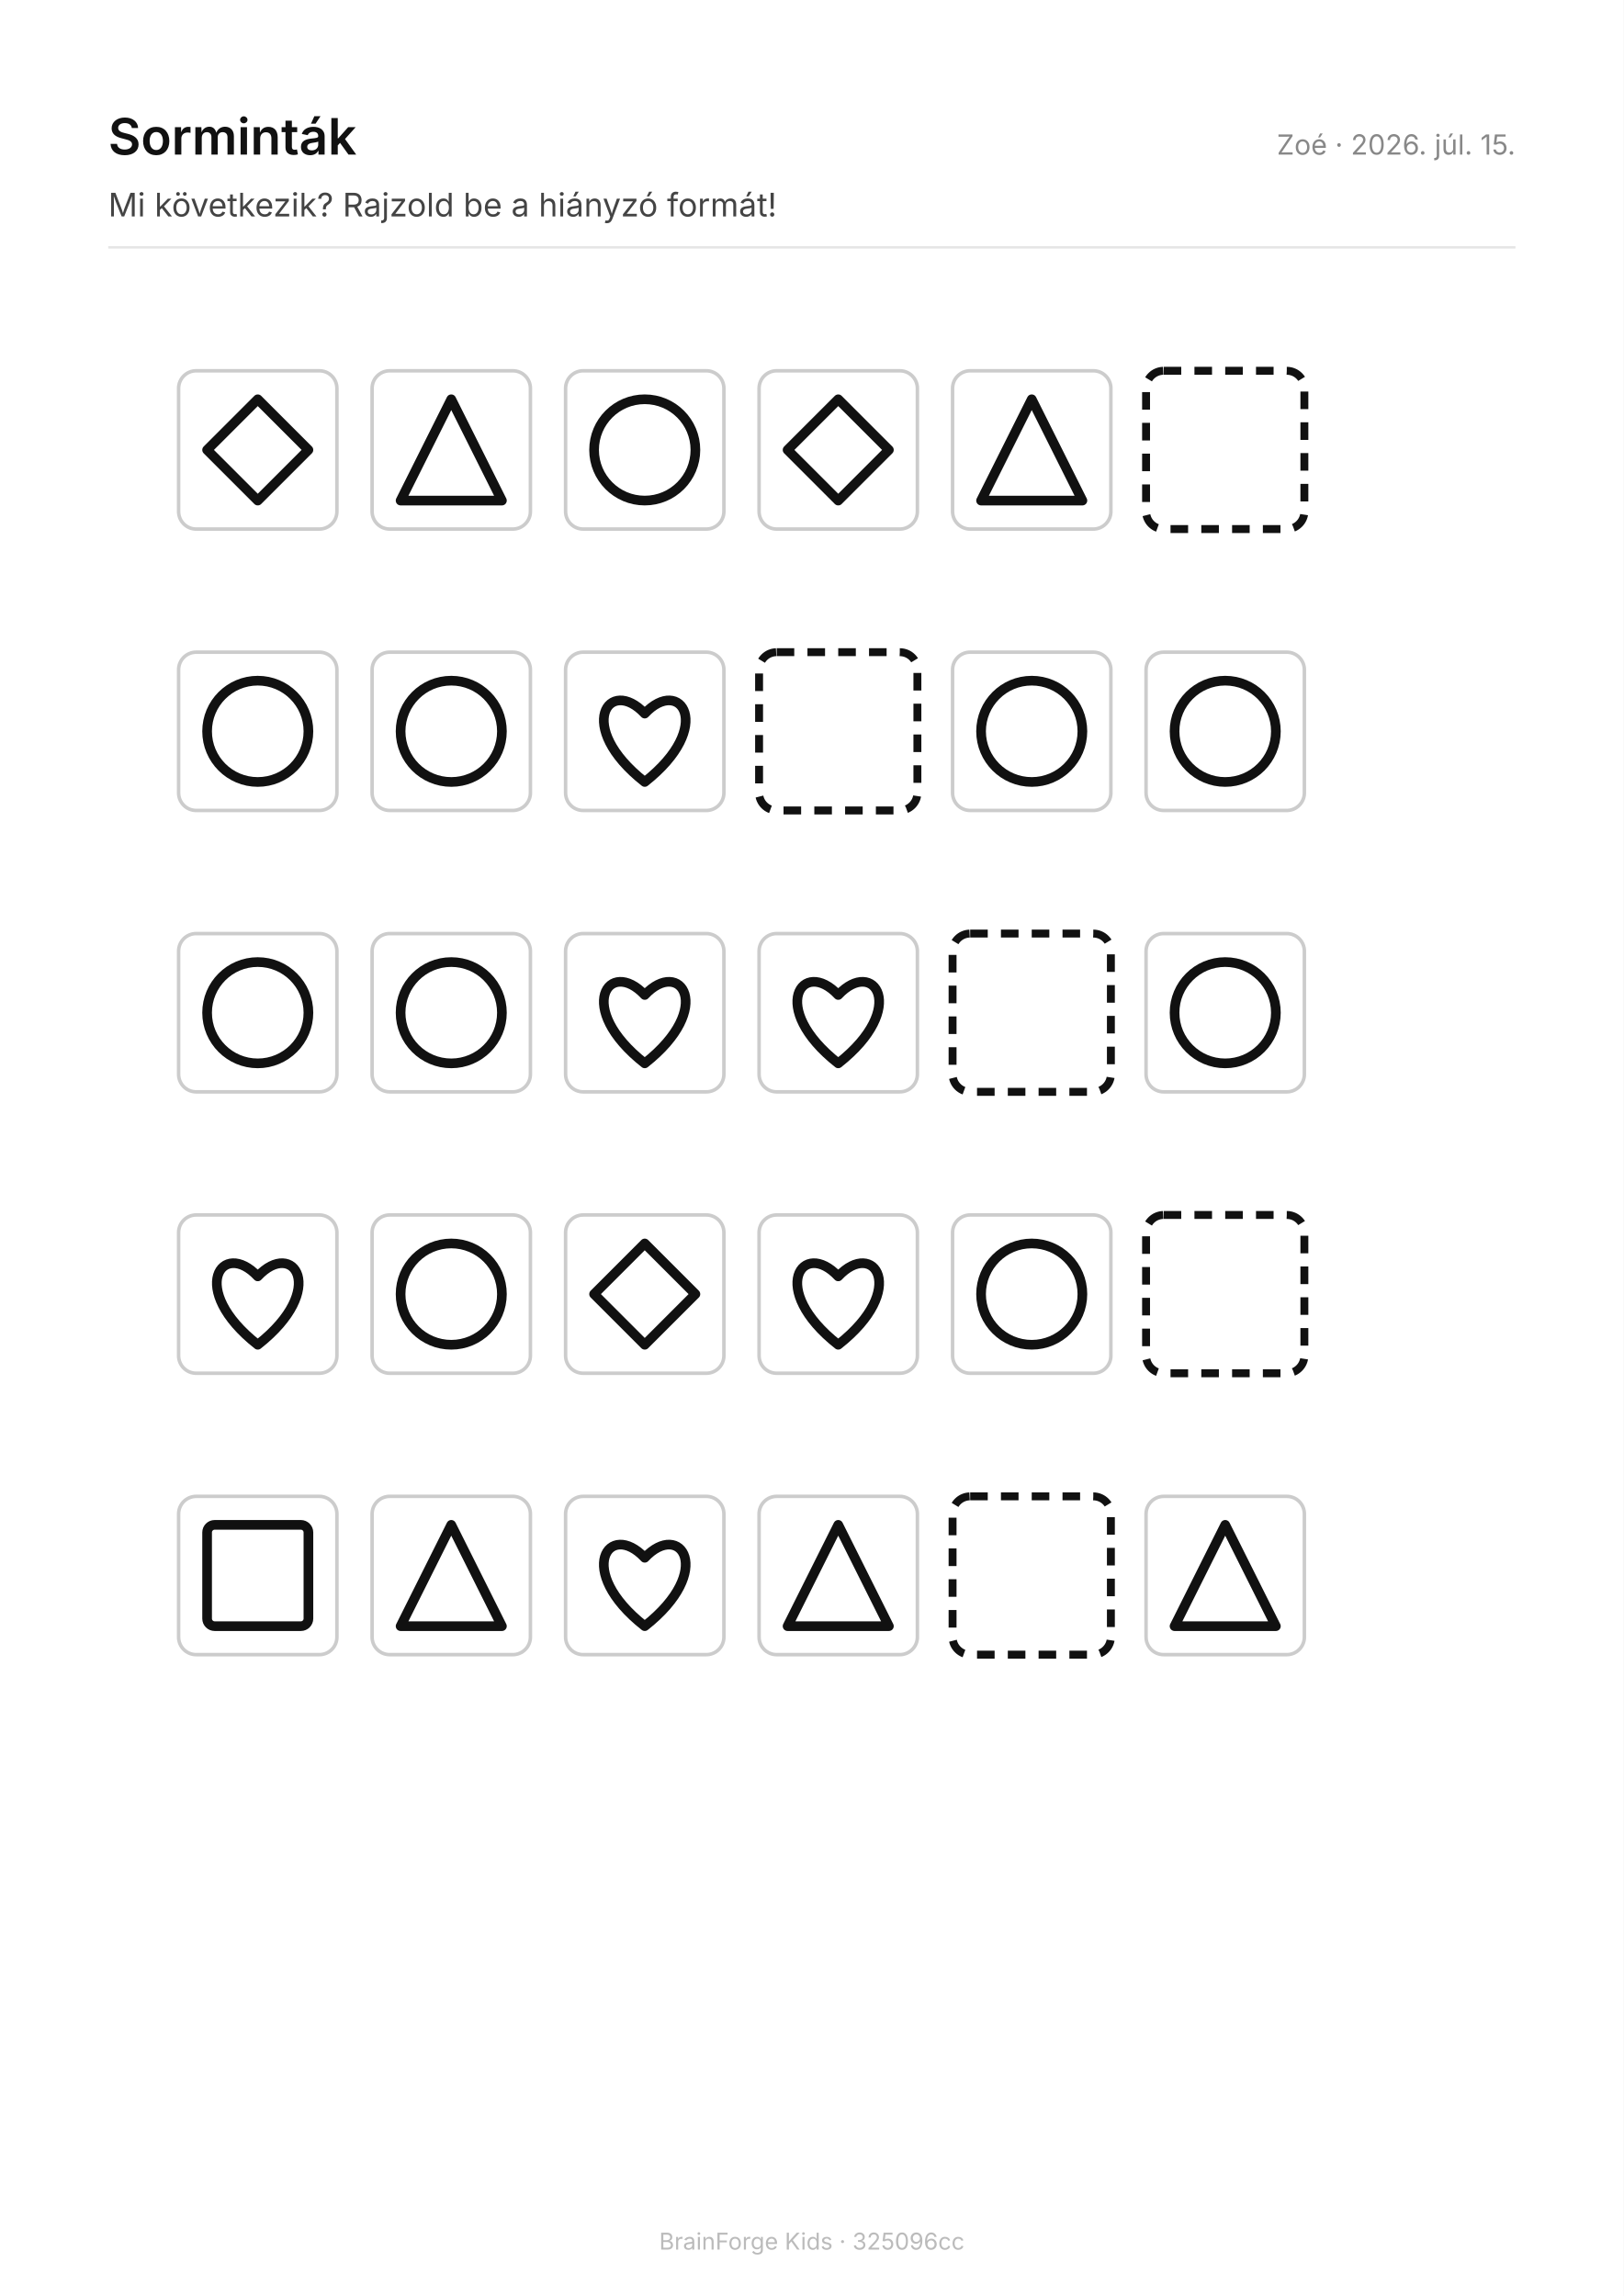
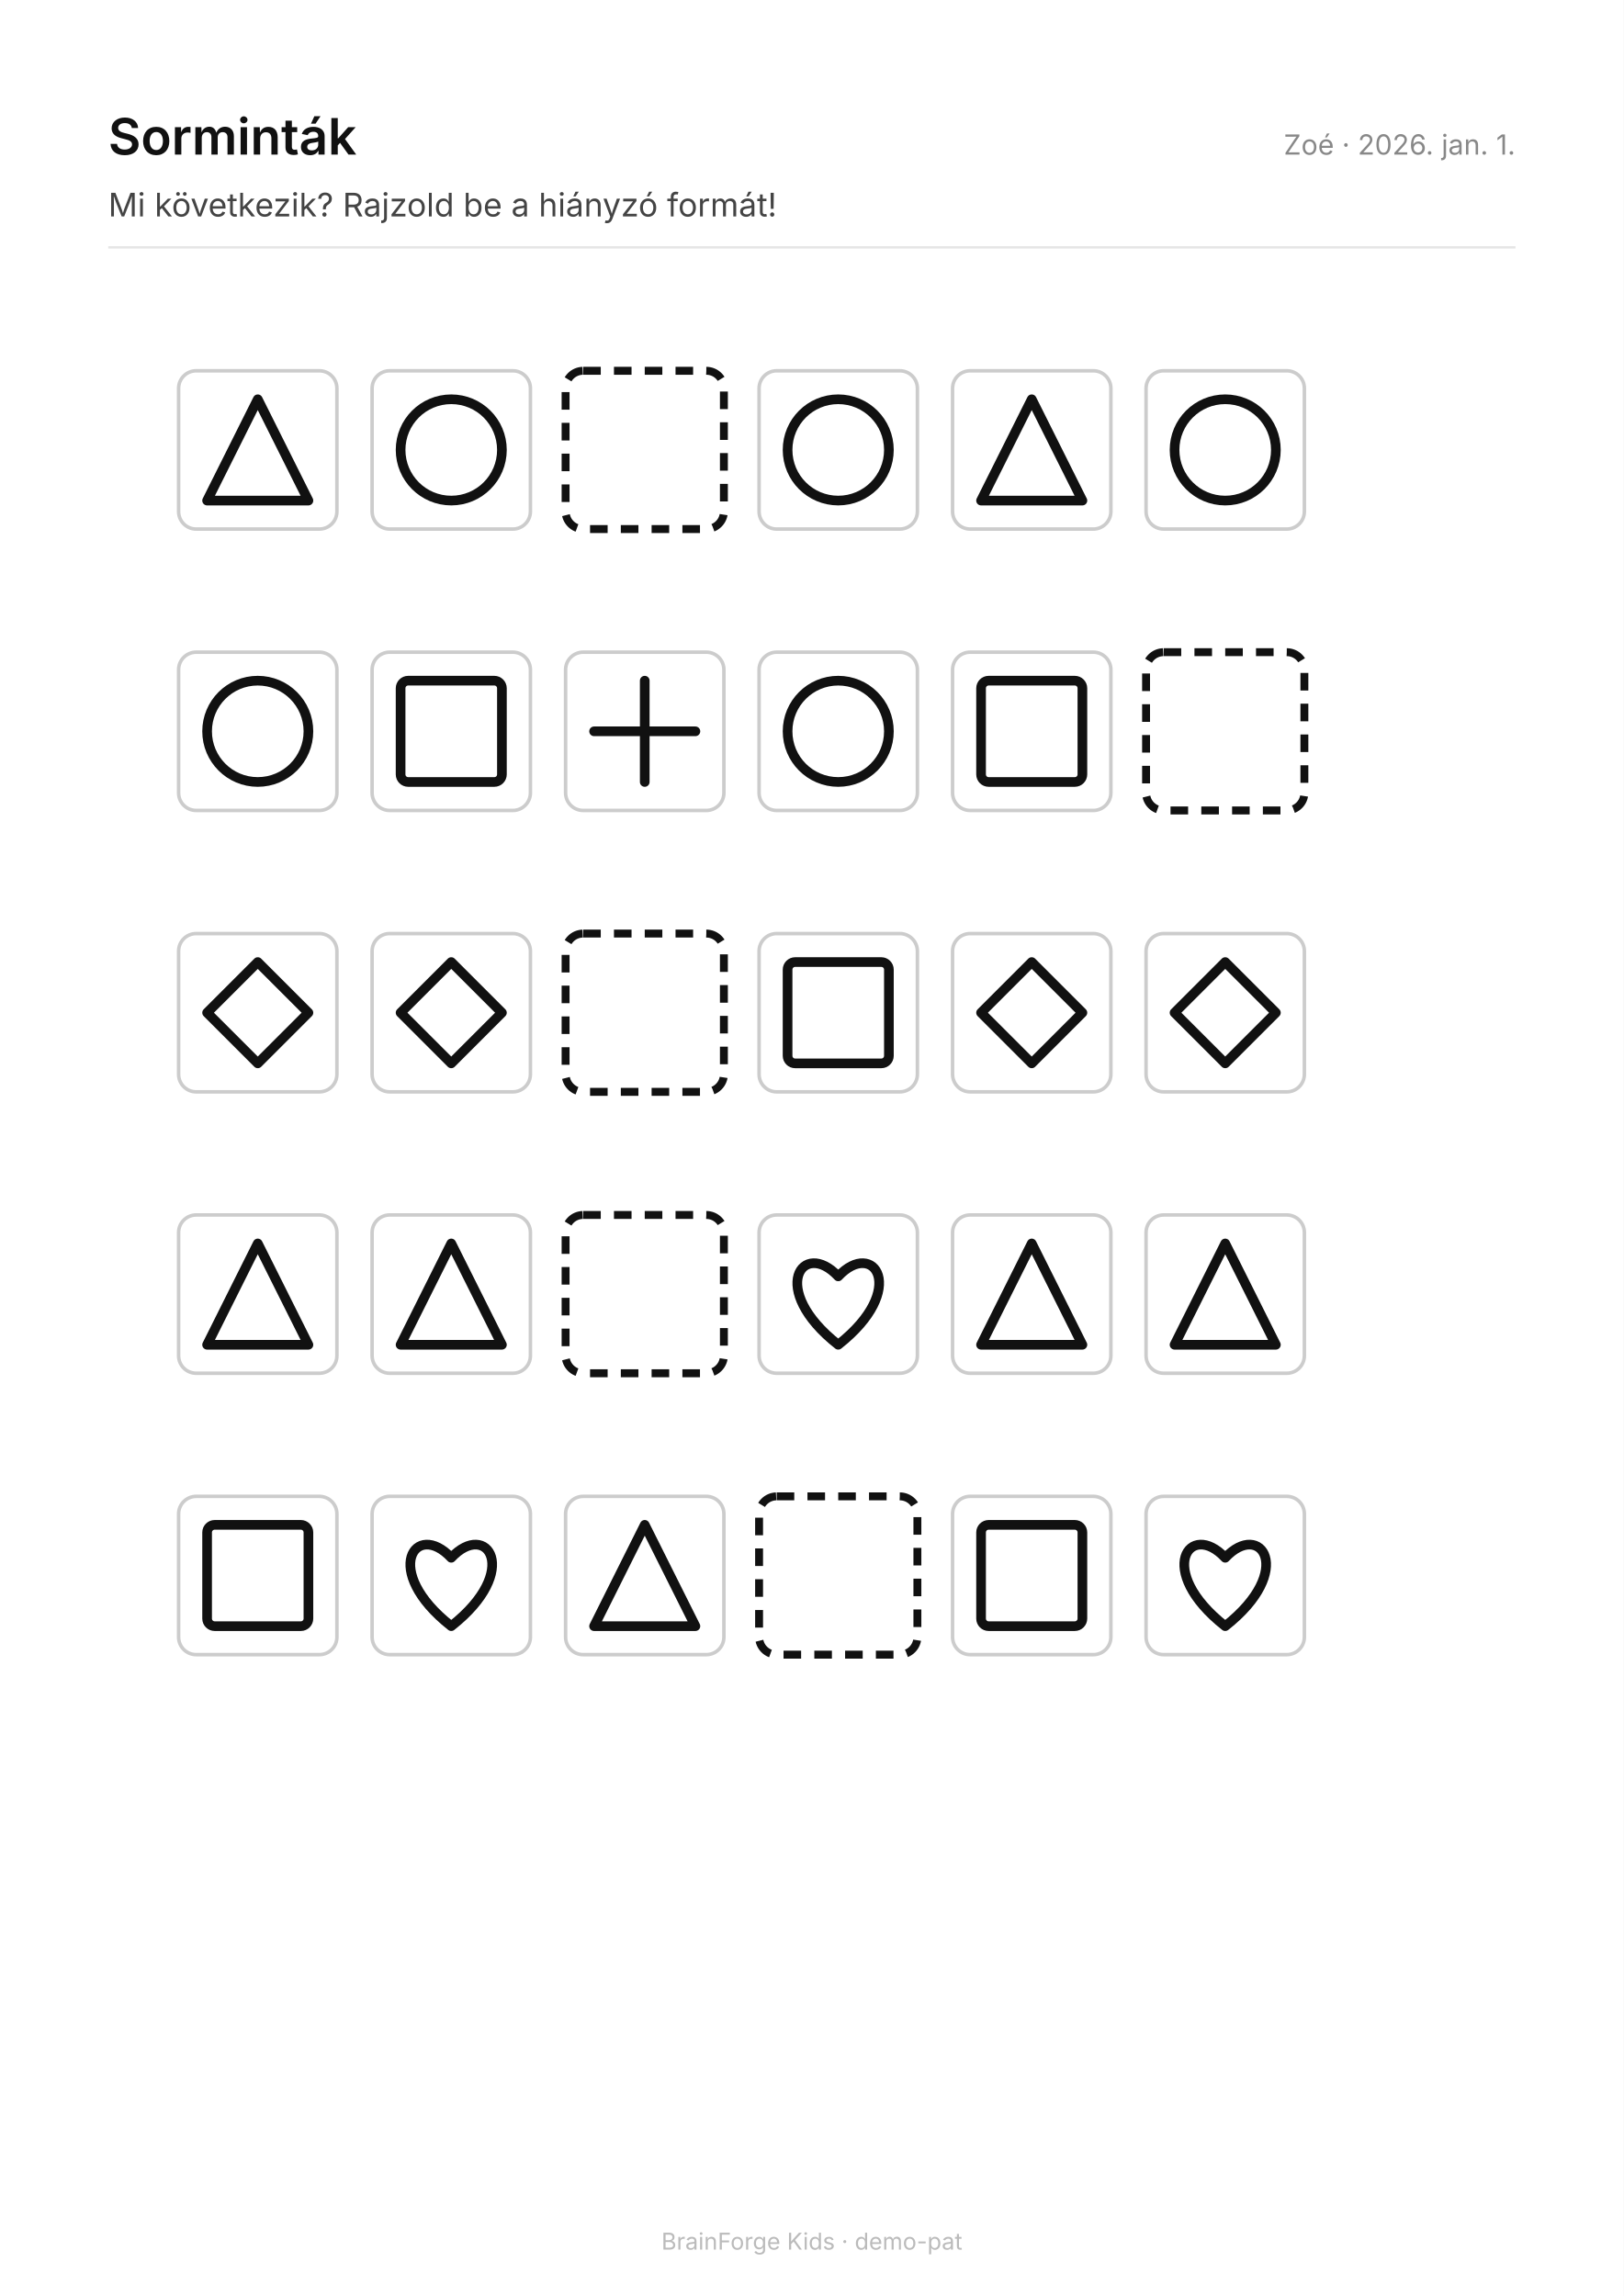
<svg xmlns="http://www.w3.org/2000/svg" width="210mm" height="297mm" viewBox="0 0 210 297" font-family="system-ui, -apple-system, sans-serif">
  <rect width="210" height="297" fill="#fff" />
  <text x="14" y="20" font-size="6.5" font-weight="600" fill="#111">Sorminták</text>
-   <text x="196" y="20" font-size="3.6" fill="#888" text-anchor="end">Zoé  ·  2026. júl. 15.</text>
+   <text x="196" y="20" font-size="3.6" fill="#888" text-anchor="end">Zoé  ·  2026. jan. 1.</text>
  <text x="14" y="28" font-size="4.2" fill="#444">Mi következik? Rajzold be a hiányzó formát!</text>
  <line x1="14" y1="32" x2="196" y2="32" stroke="#e5e5e5" stroke-width="0.3" />
  <g transform="translate(14.00 40.00) scale(1.1375)">
    <g>
      <rect x="8" y="7" width="18" height="18" fill="none" stroke="#ccc" stroke-width="0.40" rx="2" />
-       <path d="M 17 10.24 L 22.76 16 L 17 21.76 L 11.24 16 Z" fill="none" stroke="#111" stroke-width="1.10" stroke-linejoin="round" stroke-linecap="round" />
+       <path d="M 17 10.24 L 22.76 21.76 L 11.24 21.76 Z" fill="none" stroke="#111" stroke-width="1.10" stroke-linejoin="round" stroke-linecap="round" />
      <rect x="30" y="7" width="18" height="18" fill="none" stroke="#ccc" stroke-width="0.40" rx="2" />
-       <path d="M 39 10.24 L 44.76 21.76 L 33.24 21.76 Z" fill="none" stroke="#111" stroke-width="1.10" stroke-linejoin="round" stroke-linecap="round" />
-       <rect x="52" y="7" width="18" height="18" fill="none" stroke="#ccc" stroke-width="0.40" rx="2" />
-       <circle cx="61" cy="16" r="5.76" fill="none" stroke="#111" stroke-width="1.10" stroke-linejoin="round" stroke-linecap="round" />
+       <circle cx="39" cy="16" r="5.76" fill="none" stroke="#111" stroke-width="1.10" stroke-linejoin="round" stroke-linecap="round" />
+       <rect x="52" y="7" width="18" height="18" fill="none" stroke="#111" stroke-width="0.90" stroke-dasharray="2 1.5" rx="2" />
      <rect x="74" y="7" width="18" height="18" fill="none" stroke="#ccc" stroke-width="0.40" rx="2" />
-       <path d="M 83 10.24 L 88.76 16 L 83 21.76 L 77.24 16 Z" fill="none" stroke="#111" stroke-width="1.10" stroke-linejoin="round" stroke-linecap="round" />
+       <circle cx="83" cy="16" r="5.76" fill="none" stroke="#111" stroke-width="1.10" stroke-linejoin="round" stroke-linecap="round" />
      <rect x="96" y="7" width="18" height="18" fill="none" stroke="#ccc" stroke-width="0.40" rx="2" />
      <path d="M 105 10.24 L 110.76 21.76 L 99.24 21.76 Z" fill="none" stroke="#111" stroke-width="1.10" stroke-linejoin="round" stroke-linecap="round" />
-       <rect x="118" y="7" width="18" height="18" fill="none" stroke="#111" stroke-width="0.90" stroke-dasharray="2 1.5" rx="2" />
+       <rect x="118" y="7" width="18" height="18" fill="none" stroke="#ccc" stroke-width="0.40" rx="2" />
+       <circle cx="127" cy="16" r="5.76" fill="none" stroke="#111" stroke-width="1.10" stroke-linejoin="round" stroke-linecap="round" />
      <rect x="8" y="39" width="18" height="18" fill="none" stroke="#ccc" stroke-width="0.40" rx="2" />
      <circle cx="17" cy="48" r="5.76" fill="none" stroke="#111" stroke-width="1.10" stroke-linejoin="round" stroke-linecap="round" />
      <rect x="30" y="39" width="18" height="18" fill="none" stroke="#ccc" stroke-width="0.40" rx="2" />
-       <circle cx="39" cy="48" r="5.76" fill="none" stroke="#111" stroke-width="1.10" stroke-linejoin="round" stroke-linecap="round" />
+       <rect x="33.24" y="42.24" width="11.52" height="11.52" fill="none" stroke="#111" stroke-width="1.10" stroke-linejoin="round" stroke-linecap="round" rx="0.86" />
      <rect x="52" y="39" width="18" height="18" fill="none" stroke="#ccc" stroke-width="0.40" rx="2" />
-       <path d="M 61 53.76 C 52.936 47.424, 56.968 41.664, 61 45.984 C 65.032 41.664, 69.064 47.424, 61 53.76 Z" fill="none" stroke="#111" stroke-width="1.10" stroke-linejoin="round" stroke-linecap="round" />
-       <rect x="74" y="39" width="18" height="18" fill="none" stroke="#111" stroke-width="0.90" stroke-dasharray="2 1.5" rx="2" />
+       <path d="M 55.24 48 L 66.76 48 M 61 42.24 L 61 53.76" fill="none" stroke="#111" stroke-width="1.10" stroke-linejoin="round" stroke-linecap="round" />
+       <rect x="74" y="39" width="18" height="18" fill="none" stroke="#ccc" stroke-width="0.40" rx="2" />
+       <circle cx="83" cy="48" r="5.76" fill="none" stroke="#111" stroke-width="1.10" stroke-linejoin="round" stroke-linecap="round" />
      <rect x="96" y="39" width="18" height="18" fill="none" stroke="#ccc" stroke-width="0.40" rx="2" />
-       <circle cx="105" cy="48" r="5.76" fill="none" stroke="#111" stroke-width="1.10" stroke-linejoin="round" stroke-linecap="round" />
-       <rect x="118" y="39" width="18" height="18" fill="none" stroke="#ccc" stroke-width="0.40" rx="2" />
-       <circle cx="127" cy="48" r="5.76" fill="none" stroke="#111" stroke-width="1.10" stroke-linejoin="round" stroke-linecap="round" />
+       <rect x="99.24" y="42.24" width="11.52" height="11.52" fill="none" stroke="#111" stroke-width="1.10" stroke-linejoin="round" stroke-linecap="round" rx="0.86" />
+       <rect x="118" y="39" width="18" height="18" fill="none" stroke="#111" stroke-width="0.90" stroke-dasharray="2 1.5" rx="2" />
      <rect x="8" y="71" width="18" height="18" fill="none" stroke="#ccc" stroke-width="0.40" rx="2" />
-       <circle cx="17" cy="80" r="5.76" fill="none" stroke="#111" stroke-width="1.10" stroke-linejoin="round" stroke-linecap="round" />
+       <path d="M 17 74.24 L 22.76 80 L 17 85.76 L 11.24 80 Z" fill="none" stroke="#111" stroke-width="1.10" stroke-linejoin="round" stroke-linecap="round" />
      <rect x="30" y="71" width="18" height="18" fill="none" stroke="#ccc" stroke-width="0.40" rx="2" />
-       <circle cx="39" cy="80" r="5.76" fill="none" stroke="#111" stroke-width="1.10" stroke-linejoin="round" stroke-linecap="round" />
-       <rect x="52" y="71" width="18" height="18" fill="none" stroke="#ccc" stroke-width="0.40" rx="2" />
-       <path d="M 61 85.76 C 52.936 79.424, 56.968 73.664, 61 77.984 C 65.032 73.664, 69.064 79.424, 61 85.76 Z" fill="none" stroke="#111" stroke-width="1.10" stroke-linejoin="round" stroke-linecap="round" />
+       <path d="M 39 74.24 L 44.76 80 L 39 85.76 L 33.24 80 Z" fill="none" stroke="#111" stroke-width="1.10" stroke-linejoin="round" stroke-linecap="round" />
+       <rect x="52" y="71" width="18" height="18" fill="none" stroke="#111" stroke-width="0.90" stroke-dasharray="2 1.5" rx="2" />
      <rect x="74" y="71" width="18" height="18" fill="none" stroke="#ccc" stroke-width="0.40" rx="2" />
-       <path d="M 83 85.76 C 74.936 79.424, 78.968 73.664, 83 77.984 C 87.032 73.664, 91.064 79.424, 83 85.76 Z" fill="none" stroke="#111" stroke-width="1.10" stroke-linejoin="round" stroke-linecap="round" />
-       <rect x="96" y="71" width="18" height="18" fill="none" stroke="#111" stroke-width="0.90" stroke-dasharray="2 1.5" rx="2" />
+       <rect x="77.24" y="74.24" width="11.52" height="11.52" fill="none" stroke="#111" stroke-width="1.10" stroke-linejoin="round" stroke-linecap="round" rx="0.86" />
+       <rect x="96" y="71" width="18" height="18" fill="none" stroke="#ccc" stroke-width="0.40" rx="2" />
+       <path d="M 105 74.24 L 110.76 80 L 105 85.76 L 99.24 80 Z" fill="none" stroke="#111" stroke-width="1.10" stroke-linejoin="round" stroke-linecap="round" />
      <rect x="118" y="71" width="18" height="18" fill="none" stroke="#ccc" stroke-width="0.40" rx="2" />
-       <circle cx="127" cy="80" r="5.76" fill="none" stroke="#111" stroke-width="1.10" stroke-linejoin="round" stroke-linecap="round" />
+       <path d="M 127 74.24 L 132.76 80 L 127 85.76 L 121.24 80 Z" fill="none" stroke="#111" stroke-width="1.10" stroke-linejoin="round" stroke-linecap="round" />
      <rect x="8" y="103" width="18" height="18" fill="none" stroke="#ccc" stroke-width="0.40" rx="2" />
-       <path d="M 17 117.76 C 8.936 111.424, 12.968 105.664, 17 109.984 C 21.032 105.664, 25.064 111.424, 17 117.76 Z" fill="none" stroke="#111" stroke-width="1.10" stroke-linejoin="round" stroke-linecap="round" />
+       <path d="M 17 106.24 L 22.76 117.76 L 11.24 117.76 Z" fill="none" stroke="#111" stroke-width="1.10" stroke-linejoin="round" stroke-linecap="round" />
      <rect x="30" y="103" width="18" height="18" fill="none" stroke="#ccc" stroke-width="0.40" rx="2" />
-       <circle cx="39" cy="112" r="5.76" fill="none" stroke="#111" stroke-width="1.10" stroke-linejoin="round" stroke-linecap="round" />
-       <rect x="52" y="103" width="18" height="18" fill="none" stroke="#ccc" stroke-width="0.40" rx="2" />
-       <path d="M 61 106.24 L 66.76 112 L 61 117.76 L 55.24 112 Z" fill="none" stroke="#111" stroke-width="1.10" stroke-linejoin="round" stroke-linecap="round" />
+       <path d="M 39 106.24 L 44.76 117.76 L 33.24 117.76 Z" fill="none" stroke="#111" stroke-width="1.10" stroke-linejoin="round" stroke-linecap="round" />
+       <rect x="52" y="103" width="18" height="18" fill="none" stroke="#111" stroke-width="0.90" stroke-dasharray="2 1.5" rx="2" />
      <rect x="74" y="103" width="18" height="18" fill="none" stroke="#ccc" stroke-width="0.40" rx="2" />
      <path d="M 83 117.76 C 74.936 111.424, 78.968 105.664, 83 109.984 C 87.032 105.664, 91.064 111.424, 83 117.76 Z" fill="none" stroke="#111" stroke-width="1.10" stroke-linejoin="round" stroke-linecap="round" />
      <rect x="96" y="103" width="18" height="18" fill="none" stroke="#ccc" stroke-width="0.40" rx="2" />
-       <circle cx="105" cy="112" r="5.76" fill="none" stroke="#111" stroke-width="1.10" stroke-linejoin="round" stroke-linecap="round" />
-       <rect x="118" y="103" width="18" height="18" fill="none" stroke="#111" stroke-width="0.90" stroke-dasharray="2 1.5" rx="2" />
+       <path d="M 105 106.24 L 110.76 117.76 L 99.24 117.76 Z" fill="none" stroke="#111" stroke-width="1.10" stroke-linejoin="round" stroke-linecap="round" />
+       <rect x="118" y="103" width="18" height="18" fill="none" stroke="#ccc" stroke-width="0.40" rx="2" />
+       <path d="M 127 106.24 L 132.76 117.76 L 121.24 117.76 Z" fill="none" stroke="#111" stroke-width="1.10" stroke-linejoin="round" stroke-linecap="round" />
      <rect x="8" y="135" width="18" height="18" fill="none" stroke="#ccc" stroke-width="0.40" rx="2" />
      <rect x="11.24" y="138.24" width="11.52" height="11.52" fill="none" stroke="#111" stroke-width="1.10" stroke-linejoin="round" stroke-linecap="round" rx="0.86" />
      <rect x="30" y="135" width="18" height="18" fill="none" stroke="#ccc" stroke-width="0.40" rx="2" />
-       <path d="M 39 138.24 L 44.76 149.76 L 33.24 149.76 Z" fill="none" stroke="#111" stroke-width="1.10" stroke-linejoin="round" stroke-linecap="round" />
+       <path d="M 39 149.76 C 30.936 143.424, 34.968 137.664, 39 141.984 C 43.032 137.664, 47.064 143.424, 39 149.76 Z" fill="none" stroke="#111" stroke-width="1.10" stroke-linejoin="round" stroke-linecap="round" />
      <rect x="52" y="135" width="18" height="18" fill="none" stroke="#ccc" stroke-width="0.40" rx="2" />
-       <path d="M 61 149.76 C 52.936 143.424, 56.968 137.664, 61 141.984 C 65.032 137.664, 69.064 143.424, 61 149.76 Z" fill="none" stroke="#111" stroke-width="1.10" stroke-linejoin="round" stroke-linecap="round" />
-       <rect x="74" y="135" width="18" height="18" fill="none" stroke="#ccc" stroke-width="0.40" rx="2" />
-       <path d="M 83 138.24 L 88.76 149.76 L 77.24 149.76 Z" fill="none" stroke="#111" stroke-width="1.10" stroke-linejoin="round" stroke-linecap="round" />
-       <rect x="96" y="135" width="18" height="18" fill="none" stroke="#111" stroke-width="0.90" stroke-dasharray="2 1.5" rx="2" />
+       <path d="M 61 138.24 L 66.76 149.76 L 55.24 149.76 Z" fill="none" stroke="#111" stroke-width="1.10" stroke-linejoin="round" stroke-linecap="round" />
+       <rect x="74" y="135" width="18" height="18" fill="none" stroke="#111" stroke-width="0.90" stroke-dasharray="2 1.5" rx="2" />
+       <rect x="96" y="135" width="18" height="18" fill="none" stroke="#ccc" stroke-width="0.40" rx="2" />
+       <rect x="99.24" y="138.24" width="11.52" height="11.52" fill="none" stroke="#111" stroke-width="1.10" stroke-linejoin="round" stroke-linecap="round" rx="0.86" />
      <rect x="118" y="135" width="18" height="18" fill="none" stroke="#ccc" stroke-width="0.40" rx="2" />
-       <path d="M 127 138.24 L 132.76 149.76 L 121.24 149.76 Z" fill="none" stroke="#111" stroke-width="1.10" stroke-linejoin="round" stroke-linecap="round" />
+       <path d="M 127 149.76 C 118.936 143.424, 122.968 137.664, 127 141.984 C 131.032 137.664, 135.064 143.424, 127 149.76 Z" fill="none" stroke="#111" stroke-width="1.10" stroke-linejoin="round" stroke-linecap="round" />
    </g>
  </g>
-   <text x="105" y="291" font-size="3" fill="#bbb" text-anchor="middle">BrainForge Kids · 325096cc</text>
+   <text x="105" y="291" font-size="3" fill="#bbb" text-anchor="middle">BrainForge Kids · demo-pat</text>
</svg>
